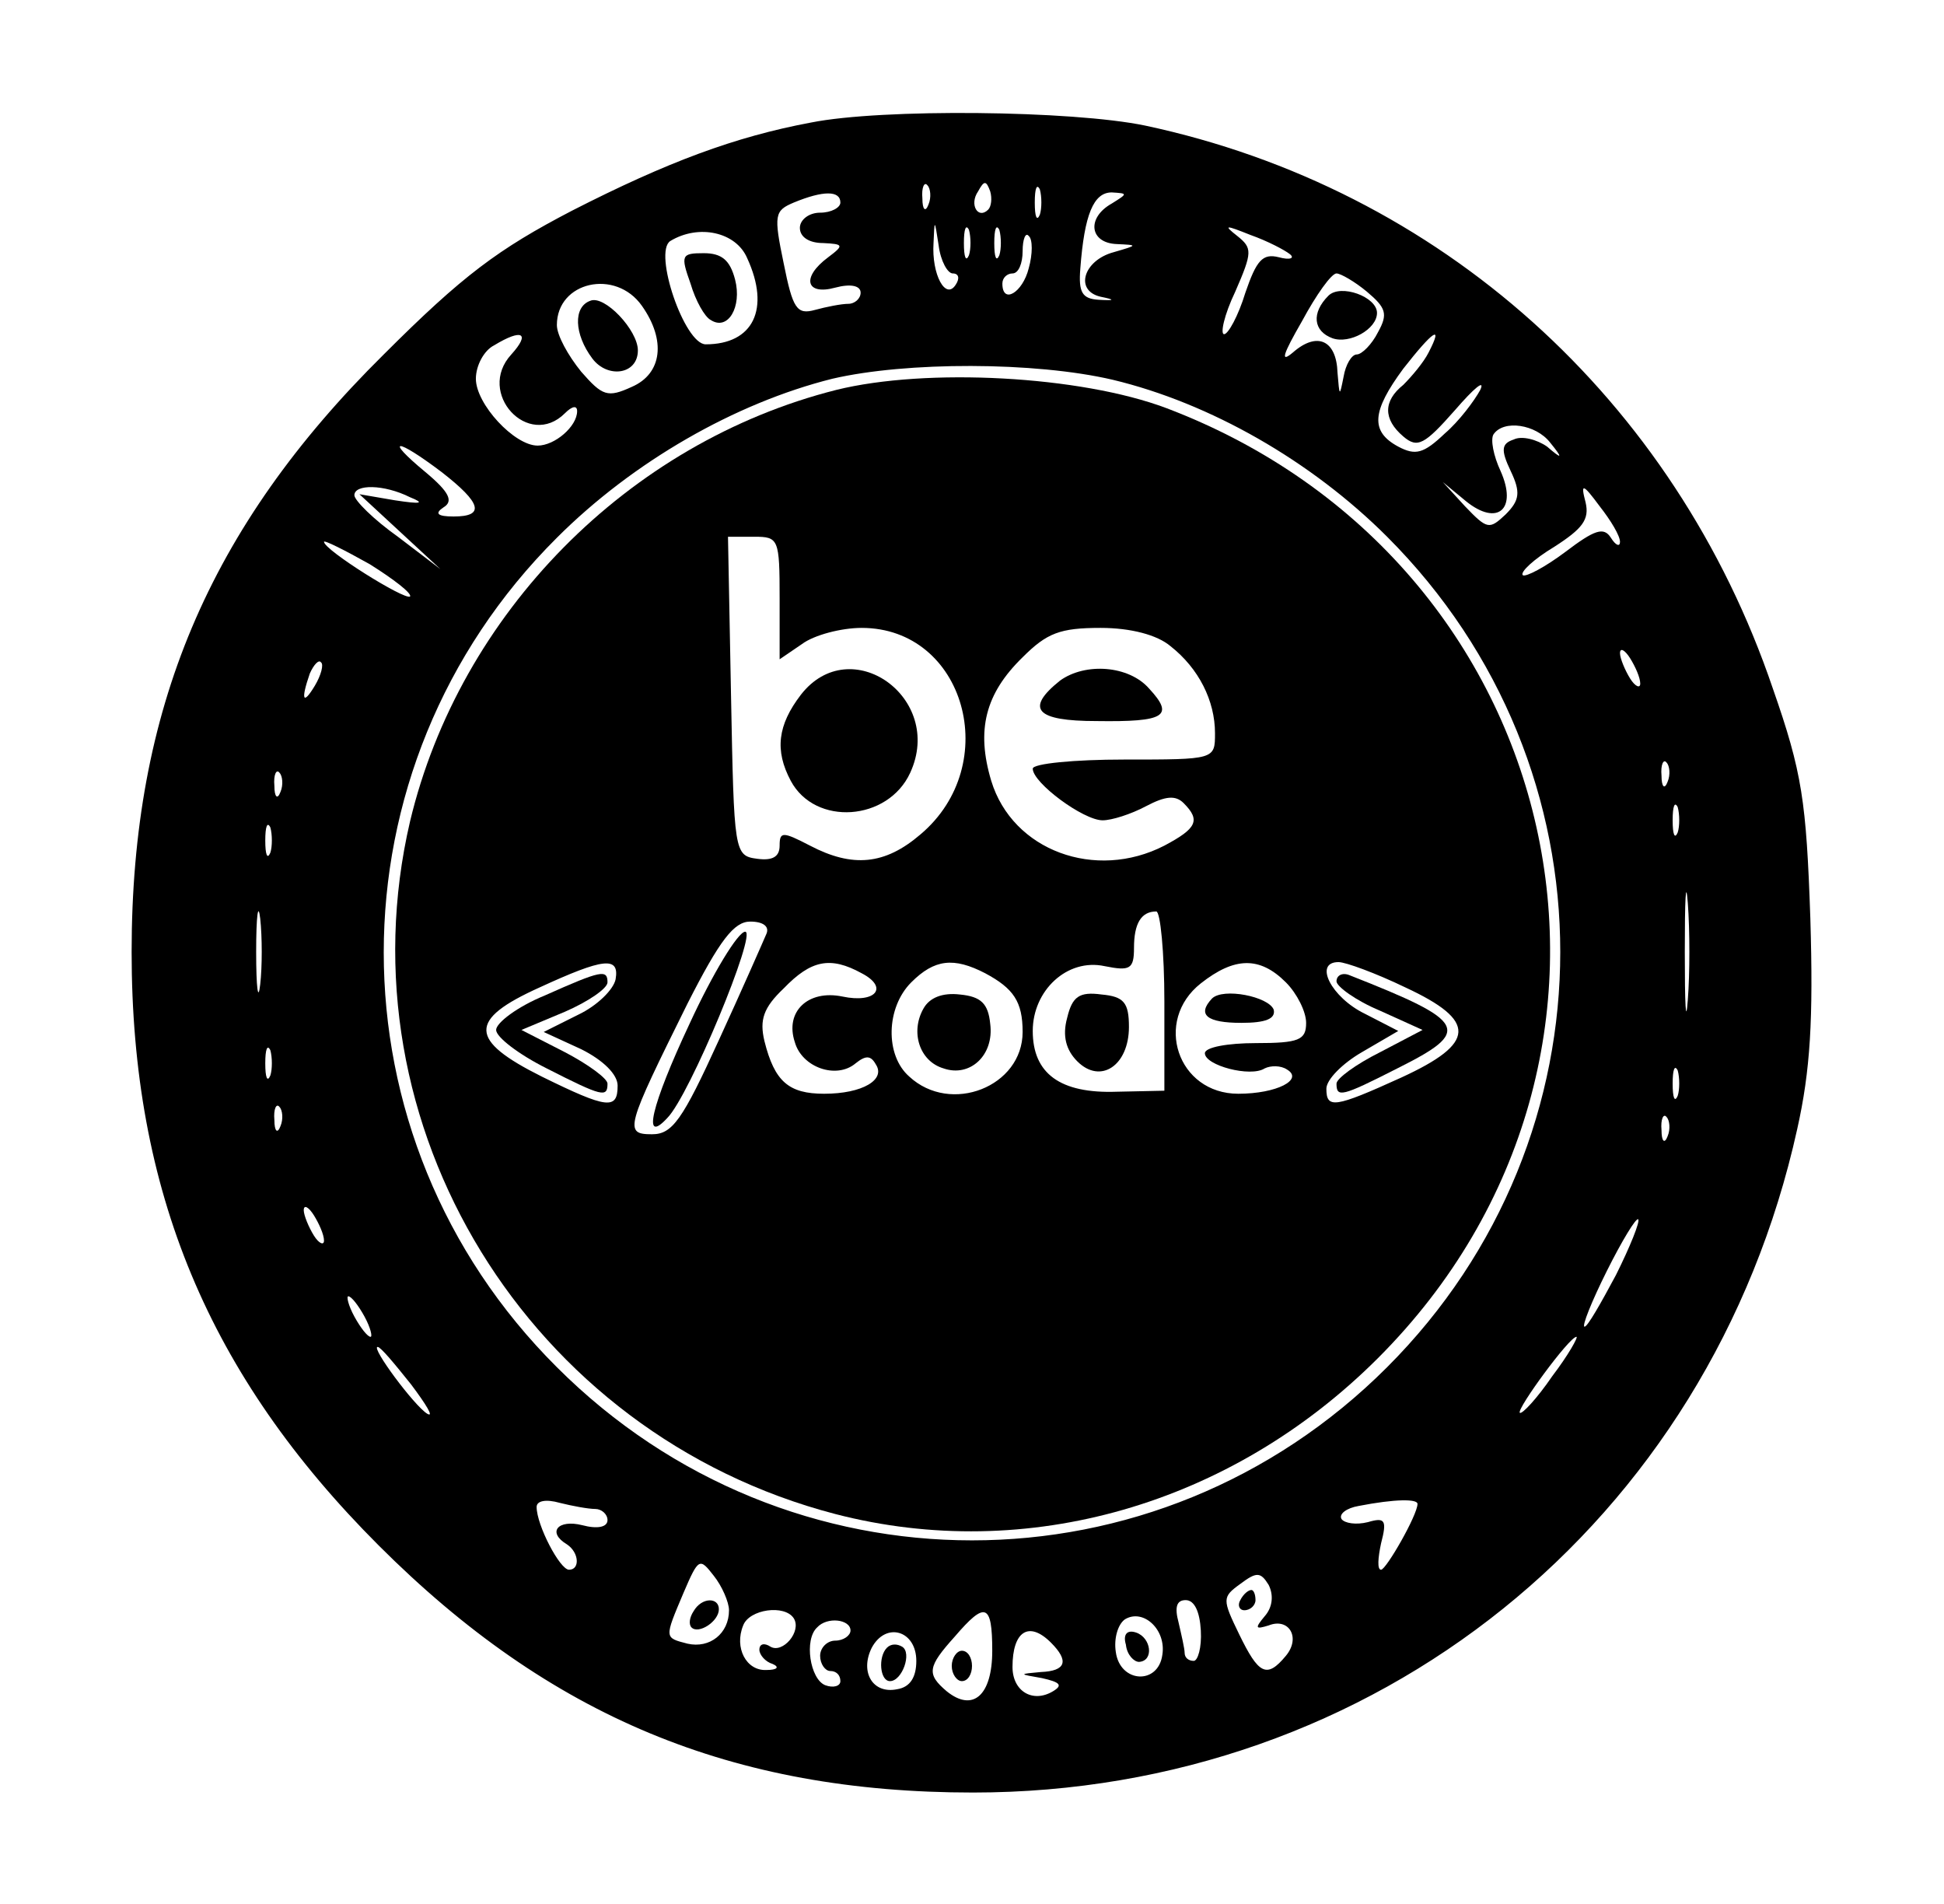
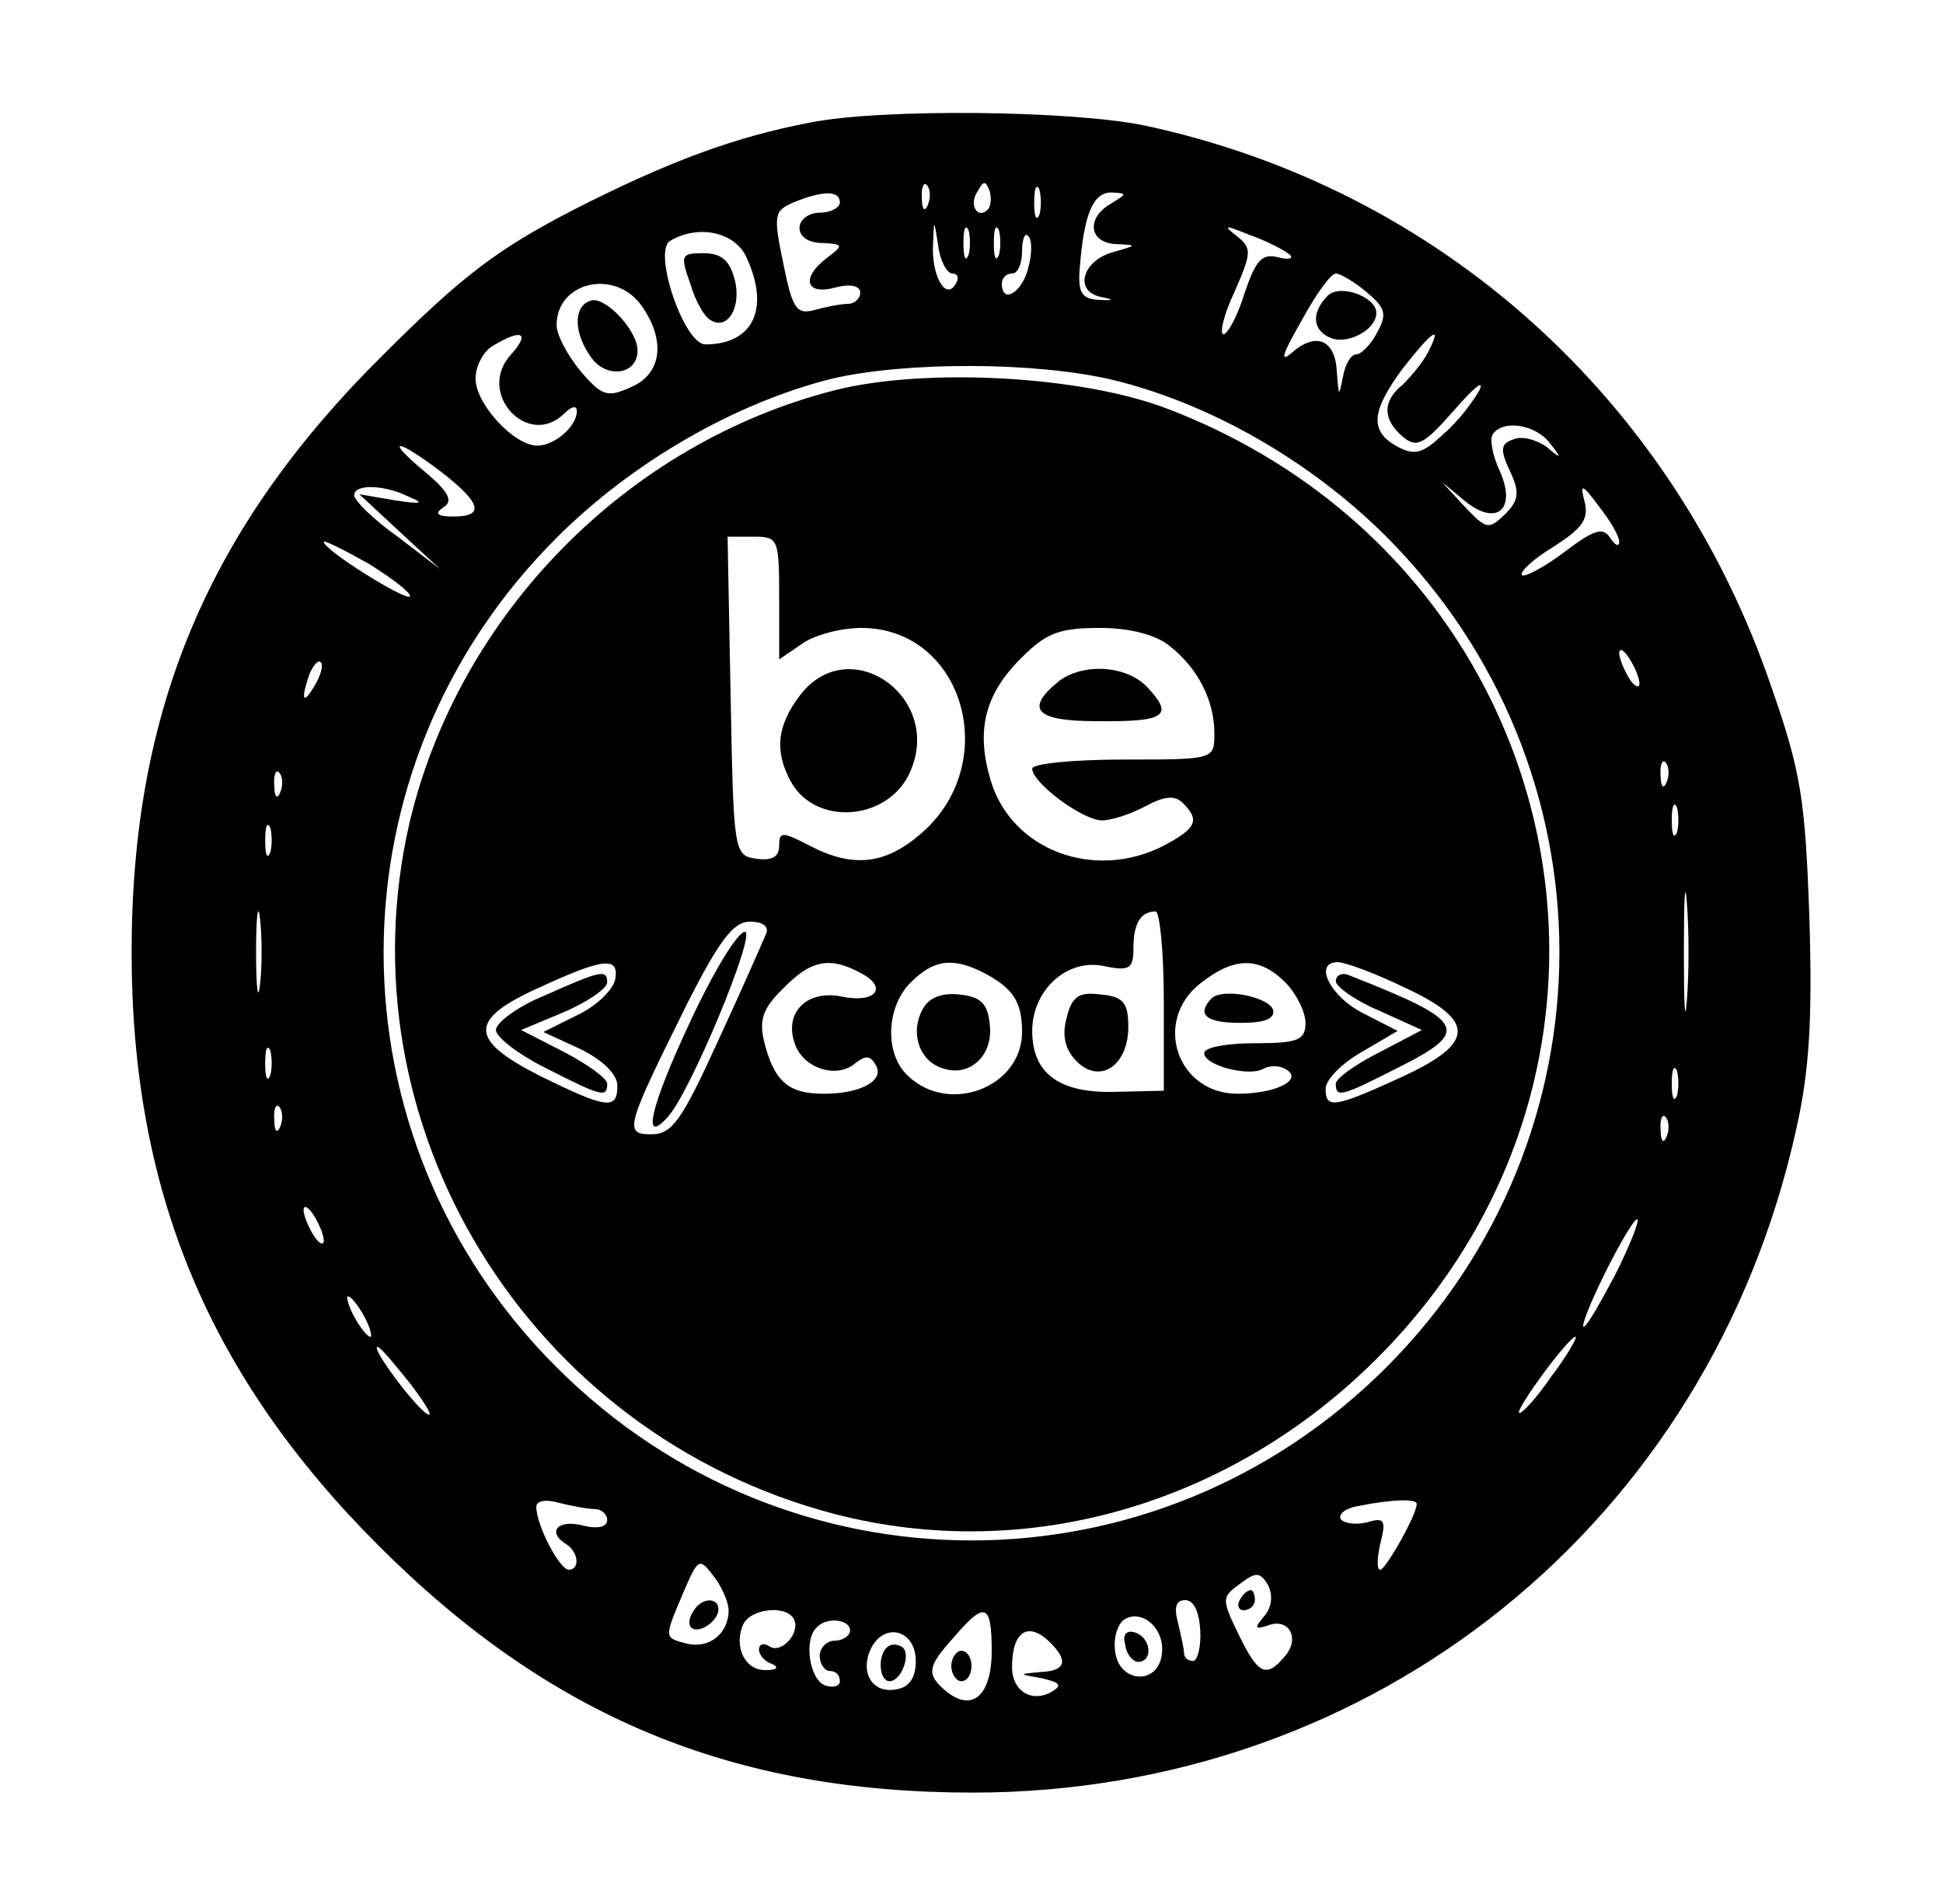
- <svg xmlns="http://www.w3.org/2000/svg" version="1.0" width="192pt" height="188pt" viewBox="0 0 192 188" preserveAspectRatio="xMidYMid meet">
-   <g transform="translate(0,188) scale(0.1,-0.1)" fill="#000000" stroke="none">
-     <path d="M801 1759 c-75 -14 -142 -39 -236 -87 -73 -38 -108 -64 -186 -142 -173 -171 -249 -351 -249 -590 0 -236 76 -418 244 -586 169 -169 349 -244 587 -244 397 0 728 266 814 655 13 58 16 108 13 208 -4 116 -8 144 -37 227 -97 286 -329 494 -620 556 -72 15 -260 17 -330 3z m116 -81 c-3 -8 -6 -5 -6 6 -1 11 2 17 5 13 3 -3 4 -12 1 -19z m59 -5 c-10 -10 -19 5 -10 18 6 11 8 11 12 0 2 -7 1 -15 -2 -18z m51 -5 c-3 -7 -5 -2 -5 12 0 14 2 19 5 13 2 -7 2 -19 0 -25z m-197 12 c0 -5 -9 -10 -20 -10 -11 0 -20 -7 -20 -15 0 -9 9 -15 23 -15 20 -1 21 -2 5 -14 -27 -20 -22 -38 7 -30 15 4 25 2 25 -5 0 -6 -6 -11 -12 -11 -7 0 -22 -3 -33 -6 -18 -5 -22 1 -31 46 -10 48 -9 52 10 60 29 12 46 12 46 0z m268 -1 c-25 -14 -22 -39 5 -40 21 -1 21 -1 -3 -8 -30 -8 -39 -38 -13 -44 15 -3 14 -4 -2 -3 -16 1 -20 7 -18 31 4 53 13 75 31 75 16 -1 16 -1 0 -11z m-157 -69 c6 0 7 -5 3 -11 -10 -16 -24 10 -22 41 1 24 1 24 5 -2 2 -16 9 -28 14 -28z m16 18 c-3 -7 -5 -2 -5 12 0 14 2 19 5 13 2 -7 2 -19 0 -25z m30 0 c-3 -7 -5 -2 -5 12 0 14 2 19 5 13 2 -7 2 -19 0 -25z m287 1 c5 -4 0 -6 -11 -3 -16 4 -22 -3 -33 -35 -7 -23 -17 -41 -21 -41 -4 0 0 19 11 42 17 39 17 43 2 55 -14 11 -12 11 13 1 17 -6 34 -15 39 -19z m-536 -4 c23 -50 6 -85 -41 -85 -21 0 -52 91 -35 102 28 17 65 9 76 -17z m278 -10 c-6 -24 -26 -36 -26 -15 0 6 5 10 10 10 6 0 10 10 10 22 0 12 3 19 6 15 4 -3 4 -18 0 -32z m334 -23 c19 -16 21 -22 11 -40 -6 -12 -16 -22 -21 -22 -5 0 -11 -10 -13 -22 -4 -20 -4 -20 -6 4 -1 32 -20 41 -44 20 -13 -11 -10 -2 9 31 14 26 29 47 34 47 4 0 18 -8 30 -18z m-716 -14 c24 -34 20 -67 -10 -80 -24 -11 -29 -9 -50 15 -13 16 -24 36 -24 46 0 43 58 56 84 19z m-129 -48 c-35 -38 17 -94 53 -58 7 7 12 8 12 2 0 -15 -22 -34 -39 -34 -23 0 -61 41 -61 66 0 13 8 28 18 33 28 17 36 12 17 -9z m906 2 c-5 -10 -17 -24 -25 -32 -20 -16 -20 -34 0 -51 14 -12 21 -8 51 26 19 22 30 31 25 20 -6 -11 -21 -31 -35 -43 -21 -20 -29 -22 -46 -13 -28 15 -26 35 5 77 29 37 40 45 25 16z m-312 -27 c96 -23 196 -80 271 -155 228 -228 228 -592 0 -820 -228 -228 -592 -228 -820 0 -228 227 -228 592 0 819 75 75 176 133 272 157 73 17 200 17 277 -1z m432 -62 c13 -16 12 -17 -3 -4 -10 7 -25 11 -33 7 -12 -4 -13 -10 -3 -31 10 -21 9 -29 -5 -43 -16 -15 -18 -15 -40 8 l-22 24 23 -19 c31 -25 51 -8 34 30 -7 15 -10 31 -7 36 10 15 42 10 56 -8z m-1095 -29 c40 -31 43 -44 12 -44 -16 0 -19 3 -10 9 10 6 6 15 -18 35 -41 34 -29 34 16 0z m-31 -25 c15 -6 11 -7 -15 -3 l-35 6 40 -37 40 -37 -42 32 c-24 17 -43 36 -43 41 0 11 29 11 55 -2z m1195 -44 c0 -5 -4 -4 -9 4 -7 11 -16 8 -45 -14 -20 -15 -39 -25 -42 -23 -3 3 11 16 31 28 28 18 35 27 31 44 -5 19 -3 19 14 -4 11 -14 20 -29 20 -35z m-1195 -54 c-5 -4 -85 46 -85 54 0 2 20 -8 45 -22 24 -15 42 -29 40 -32z m1215 -86 c0 -5 -5 -3 -10 5 -5 8 -10 20 -10 25 0 6 5 3 10 -5 5 -8 10 -19 10 -25z m-1309 -2 c-12 -20 -14 -14 -5 12 4 9 9 14 11 11 3 -2 0 -13 -6 -23z m1336 -95 c-3 -8 -6 -5 -6 6 -1 11 2 17 5 13 3 -3 4 -12 1 -19z m-1370 -10 c-3 -8 -6 -5 -6 6 -1 11 2 17 5 13 3 -3 4 -12 1 -19z m1380 -40 c-3 -7 -5 -2 -5 12 0 14 2 19 5 13 2 -7 2 -19 0 -25z m-1390 -20 c-3 -7 -5 -2 -5 12 0 14 2 19 5 13 2 -7 2 -19 0 -25z m1400 -145 c-2 -27 -3 -5 -3 47 0 52 1 74 3 48 2 -27 2 -69 0 -95z m-1410 15 c-2 -18 -4 -4 -4 32 0 36 2 50 4 33 2 -18 2 -48 0 -65z m10 -90 c-3 -7 -5 -2 -5 12 0 14 2 19 5 13 2 -7 2 -19 0 -25z m1390 -20 c-3 -7 -5 -2 -5 12 0 14 2 19 5 13 2 -7 2 -19 0 -25z m-1380 -30 c-3 -8 -6 -5 -6 6 -1 11 2 17 5 13 3 -3 4 -12 1 -19z m1370 -10 c-3 -8 -6 -5 -6 6 -1 11 2 17 5 13 3 -3 4 -12 1 -19z m-1327 -103 c0 -5 -5 -3 -10 5 -5 8 -10 20 -10 25 0 6 5 3 10 -5 5 -8 10 -19 10 -25z m1276 -34 c-15 -28 -28 -51 -31 -51 -3 0 7 25 22 55 15 30 29 53 31 51 2 -2 -8 -27 -22 -55z m-1236 -41 c6 -11 8 -20 6 -20 -3 0 -10 9 -16 20 -6 11 -8 20 -6 20 3 0 10 -9 16 -20z m1173 -59 c-15 -22 -30 -38 -32 -36 -3 4 49 75 56 75 2 0 -8 -18 -24 -39z m-1127 -8 c15 -20 23 -33 16 -29 -13 8 -56 66 -49 66 3 0 17 -17 33 -37z m182 -123 c6 0 12 -5 12 -11 0 -7 -10 -9 -25 -5 -24 6 -35 -7 -15 -19 12 -8 13 -25 2 -25 -9 0 -32 44 -32 62 0 6 9 8 23 4 12 -3 28 -6 35 -6z m812 5 c0 -11 -31 -65 -36 -65 -4 0 -3 12 0 26 6 23 4 26 -13 21 -12 -3 -23 -1 -26 3 -3 5 5 11 17 13 36 7 58 7 58 2z m-680 -105 c0 -23 -19 -38 -41 -33 -23 6 -23 5 -4 50 15 35 16 35 30 17 8 -10 15 -26 15 -34z m529 -6 c-10 -12 -9 -13 4 -9 20 8 32 -12 17 -30 -19 -23 -27 -18 -46 21 -17 35 -17 37 1 50 16 12 20 12 28 -1 5 -10 4 -22 -4 -31z m-63 -14 c1 -17 -3 -30 -7 -30 -5 0 -9 3 -9 8 0 4 -3 17 -6 30 -4 15 -2 22 7 22 9 0 14 -12 15 -30z m-402 12 c8 -13 -11 -35 -23 -28 -6 4 -11 3 -11 -3 0 -5 6 -12 13 -14 7 -3 5 -6 -6 -6 -20 -1 -32 22 -23 44 6 16 41 21 50 7z m196 -32 c0 -44 -19 -61 -45 -40 -20 17 -19 24 8 54 30 35 37 33 37 -14z m168 -4 c-4 -30 -42 -28 -46 3 -2 13 2 27 9 32 18 11 41 -10 37 -35z m-308 24 c0 -5 -7 -10 -15 -10 -8 0 -15 -7 -15 -15 0 -8 5 -15 10 -15 6 0 10 -4 10 -10 0 -5 -7 -7 -15 -4 -15 6 -21 45 -8 57 10 11 33 8 33 -3z m65 -30 c0 -16 -6 -26 -19 -28 -24 -5 -37 17 -25 41 14 26 44 17 44 -13z m133 18 c18 -18 15 -28 -10 -29 -22 -2 -22 -2 1 -6 18 -4 21 -7 11 -13 -20 -12 -40 0 -40 24 0 35 16 46 38 24z" />
-     <path d="M682 1600 c5 -17 14 -33 20 -36 17 -11 31 13 24 40 -5 19 -13 26 -31 26 -22 0 -23 -2 -13 -30z" />
-     <path d="M1312 1588 c-17 -17 -15 -35 4 -42 17 -6 44 9 44 25 0 16 -36 29 -48 17z" />
-     <path d="M583 1583 c-17 -6 -16 -33 2 -57 15 -20 45 -16 45 8 0 20 -33 55 -47 49z" />
-     <path d="M826 1495 c-206 -52 -372 -221 -421 -426 -70 -300 117 -605 420 -684 189 -49 391 9 536 154 298 298 189 787 -209 938 -85 32 -237 40 -326 18z m-56 -206 l0 -60 22 15 c12 9 39 16 59 16 102 0 140 -135 58 -204 -35 -30 -67 -33 -109 -11 -27 14 -30 14 -30 0 0 -11 -7 -15 -22 -13 -23 3 -23 6 -26 161 l-3 157 26 0 c24 0 25 -2 25 -61z m386 -47 c28 -22 44 -54 44 -86 0 -26 0 -26 -90 -26 -49 0 -90 -4 -90 -9 0 -14 50 -51 69 -51 9 0 28 6 43 14 19 10 29 11 37 3 17 -17 13 -25 -19 -42 -68 -35 -150 -5 -171 64 -15 50 -6 86 31 122 24 24 37 29 77 29 30 0 56 -7 69 -18z m-6 -351 l0 -88 -47 -1 c-56 -2 -83 18 -83 60 0 40 34 72 71 64 25 -5 29 -3 29 18 0 24 7 36 22 36 4 0 8 -40 8 -89z m-393 67 c-3 -7 -24 -55 -47 -105 -36 -79 -46 -93 -66 -93 -28 0 -26 6 35 129 32 63 46 81 62 81 13 0 19 -5 16 -12z m-149 -45 c-2 -10 -18 -26 -37 -35 l-34 -17 37 -17 c22 -11 36 -25 36 -36 0 -24 -10 -23 -75 9 -72 36 -73 56 -2 88 63 29 79 31 75 8z m243 6 c27 -14 14 -30 -19 -23 -34 7 -57 -15 -47 -45 7 -25 41 -37 60 -21 10 8 15 8 20 -1 10 -15 -13 -29 -51 -29 -35 0 -49 12 -59 52 -5 21 -1 33 19 52 27 28 46 32 77 15z m122 0 c28 -15 37 -28 37 -58 0 -54 -71 -82 -112 -44 -24 21 -23 68 2 93 23 23 42 25 73 9z m297 -9 c11 -11 20 -29 20 -40 0 -17 -7 -20 -50 -20 -27 0 -50 -4 -50 -10 0 -12 45 -24 59 -15 6 3 16 3 22 -1 17 -10 -10 -24 -48 -24 -60 0 -84 72 -37 109 33 26 58 27 84 1z m118 -5 c71 -33 70 -55 -4 -89 -66 -30 -74 -31 -74 -11 0 9 16 25 35 36 l36 21 -33 17 c-33 16 -51 51 -26 51 7 0 37 -11 66 -25z" />
-     <path d="M791 1194 c-23 -30 -26 -55 -10 -85 24 -45 96 -40 118 8 34 74 -59 140 -108 77z" />
-     <path d="M1047 1208 c-35 -28 -24 -40 36 -40 68 -1 77 5 52 32 -20 23 -63 26 -88 8z" />
-     <path d="M1054 875 c-5 -18 -1 -32 10 -43 23 -23 51 -4 51 34 0 24 -5 30 -27 32 -22 3 -29 -2 -34 -23z" />
-     <path d="M681 869 c-38 -81 -47 -120 -22 -93 22 22 89 184 77 184 -7 0 -32 -41 -55 -91z" />
-     <path d="M538 897 c-27 -11 -48 -27 -48 -34 0 -7 22 -24 50 -38 55 -28 60 -29 60 -15 0 5 -19 19 -42 31 l-43 22 43 18 c23 10 42 23 42 29 0 13 -6 12 -62 -13z" />
-     <path d="M912 884 c-13 -23 -4 -52 20 -59 26 -9 50 13 46 44 -2 20 -9 27 -30 29 -17 2 -30 -3 -36 -14z" />
-     <path d="M1197 894 c-15 -16 -5 -24 29 -24 24 0 34 4 32 13 -5 13 -50 22 -61 11z" />
-     <path d="M1320 911 c0 -5 19 -19 43 -29 l42 -19 -42 -22 c-24 -12 -43 -26 -43 -31 0 -14 5 -13 60 15 74 37 70 46 -47 92 -7 3 -13 0 -13 -6z" />
-     <path d="M685 289 c-4 -6 -5 -13 -2 -16 7 -7 27 6 27 18 0 12 -17 12 -25 -2z" />
-     <path d="M1225 300 c-3 -5 -1 -10 4 -10 6 0 11 5 11 10 0 6 -2 10 -4 10 -3 0 -8 -4 -11 -10z" />
-     <path d="M940 235 c0 -8 5 -15 10 -15 6 0 10 7 10 15 0 8 -4 15 -10 15 -5 0 -10 -7 -10 -15z" />
-     <path d="M1112 256 c1 -10 8 -17 13 -17 15 1 12 24 -3 29 -9 3 -13 -2 -10 -12z" />
-     <path d="M876 253 c-9 -9 -7 -33 3 -33 12 0 22 28 12 34 -5 3 -11 3 -15 -1z" />
+ <svg xmlns="http://www.w3.org/2000/svg" width="50px" height="49px" viewBox="0 0 50 49" version="1.1">
+   <g id="surface1">
+     <path style=" stroke:none;fill-rule:nonzero;fill:rgb(0%,0%,0%);fill-opacity:1;" d="M 20.859 3.152 C 18.906 3.52 17.16 4.172 14.715 5.422 C 12.812 6.41 11.902 7.09 9.871 9.121 C 5.363 13.578 3.387 18.27 3.387 24.5 C 3.387 30.652 5.363 35.395 9.738 39.773 C 14.141 44.18 18.828 46.133 25.027 46.133 C 35.363 46.133 43.984 39.199 46.223 29.062 C 46.562 27.551 46.641 26.246 46.562 23.641 C 46.457 20.617 46.355 19.887 45.598 17.723 C 43.074 10.27 37.031 4.848 29.453 3.23 C 27.578 2.84 22.684 2.789 20.859 3.152 Z M 23.879 5.266 C 23.801 5.473 23.723 5.395 23.723 5.109 C 23.699 4.82 23.777 4.664 23.855 4.77 C 23.934 4.848 23.957 5.082 23.879 5.266 Z M 25.418 5.395 C 25.156 5.656 24.922 5.266 25.156 4.926 C 25.312 4.641 25.363 4.641 25.469 4.926 C 25.52 5.109 25.496 5.316 25.418 5.395 Z M 26.746 5.527 C 26.668 5.707 26.613 5.578 26.613 5.211 C 26.613 4.848 26.668 4.719 26.746 4.875 C 26.797 5.055 26.797 5.371 26.746 5.527 Z M 21.613 5.211 C 21.613 5.344 21.379 5.473 21.094 5.473 C 20.809 5.473 20.574 5.656 20.574 5.863 C 20.574 6.098 20.809 6.254 21.172 6.254 C 21.691 6.281 21.719 6.309 21.301 6.621 C 20.598 7.141 20.73 7.609 21.484 7.402 C 21.875 7.297 22.137 7.352 22.137 7.531 C 22.137 7.688 21.98 7.82 21.824 7.82 C 21.641 7.82 21.25 7.898 20.965 7.977 C 20.496 8.105 20.391 7.949 20.156 6.777 C 19.895 5.527 19.922 5.422 20.418 5.211 C 21.172 4.898 21.613 4.898 21.613 5.211 Z M 28.594 5.238 C 27.941 5.605 28.02 6.254 28.723 6.281 C 29.27 6.309 29.27 6.309 28.645 6.488 C 27.863 6.699 27.629 7.48 28.309 7.637 C 28.699 7.715 28.672 7.742 28.254 7.715 C 27.84 7.688 27.734 7.531 27.785 6.906 C 27.891 5.527 28.125 4.953 28.594 4.953 C 29.012 4.977 29.012 4.977 28.594 5.238 Z M 24.504 7.039 C 24.66 7.039 24.688 7.168 24.582 7.324 C 24.324 7.742 23.957 7.062 24.012 6.254 C 24.035 5.629 24.035 5.629 24.141 6.309 C 24.191 6.723 24.375 7.039 24.504 7.039 Z M 24.922 6.566 C 24.844 6.75 24.793 6.621 24.793 6.254 C 24.793 5.891 24.844 5.762 24.922 5.918 C 24.973 6.098 24.973 6.41 24.922 6.566 Z M 25.703 6.566 C 25.625 6.75 25.574 6.621 25.574 6.254 C 25.574 5.891 25.625 5.762 25.703 5.918 C 25.754 6.098 25.754 6.41 25.703 6.566 Z M 33.176 6.543 C 33.309 6.645 33.176 6.699 32.891 6.621 C 32.473 6.516 32.316 6.699 32.031 7.531 C 31.848 8.133 31.59 8.602 31.484 8.602 C 31.379 8.602 31.484 8.105 31.77 7.508 C 32.215 6.488 32.215 6.387 31.824 6.074 C 31.457 5.785 31.512 5.785 32.16 6.047 C 32.605 6.203 33.047 6.438 33.176 6.543 Z M 19.219 6.645 C 19.816 7.949 19.375 8.863 18.152 8.863 C 17.605 8.863 16.797 6.488 17.238 6.203 C 17.969 5.762 18.934 5.969 19.219 6.645 Z M 26.457 6.906 C 26.301 7.531 25.781 7.844 25.781 7.297 C 25.781 7.141 25.91 7.039 26.043 7.039 C 26.199 7.039 26.301 6.777 26.301 6.465 C 26.301 6.152 26.379 5.969 26.457 6.074 C 26.562 6.152 26.562 6.543 26.457 6.906 Z M 35.156 7.508 C 35.652 7.922 35.703 8.078 35.441 8.551 C 35.285 8.863 35.027 9.121 34.895 9.121 C 34.766 9.121 34.609 9.383 34.559 9.695 C 34.453 10.219 34.453 10.219 34.402 9.59 C 34.375 8.758 33.879 8.523 33.254 9.07 C 32.918 9.355 32.996 9.121 33.488 8.262 C 33.855 7.586 34.246 7.039 34.375 7.039 C 34.48 7.039 34.844 7.246 35.156 7.508 Z M 16.512 7.871 C 17.137 8.758 17.031 9.617 16.25 9.957 C 15.625 10.242 15.496 10.191 14.949 9.566 C 14.609 9.148 14.324 8.629 14.324 8.367 C 14.324 7.246 15.832 6.906 16.512 7.871 Z M 13.152 9.121 C 12.238 10.113 13.594 11.574 14.531 10.633 C 14.715 10.453 14.844 10.426 14.844 10.582 C 14.844 10.973 14.27 11.469 13.828 11.469 C 13.23 11.469 12.238 10.398 12.238 9.746 C 12.238 9.41 12.449 9.02 12.707 8.887 C 13.438 8.445 13.645 8.574 13.152 9.121 Z M 36.746 9.07 C 36.613 9.332 36.301 9.695 36.094 9.902 C 35.574 10.32 35.574 10.789 36.094 11.234 C 36.457 11.547 36.641 11.441 37.422 10.555 C 37.918 9.984 38.203 9.746 38.074 10.035 C 37.918 10.32 37.527 10.844 37.16 11.156 C 36.613 11.676 36.406 11.73 35.965 11.496 C 35.234 11.102 35.285 10.582 36.094 9.488 C 36.848 8.523 37.137 8.312 36.746 9.07 Z M 28.621 9.773 C 31.121 10.375 33.723 11.859 35.676 13.812 C 41.613 19.758 41.613 29.242 35.676 35.188 C 29.738 41.129 20.262 41.129 14.324 35.188 C 8.387 29.27 8.387 19.758 14.324 13.84 C 16.277 11.887 18.906 10.375 21.406 9.746 C 23.309 9.305 26.613 9.305 28.621 9.773 Z M 39.871 11.391 C 40.207 11.809 40.184 11.832 39.793 11.496 C 39.531 11.312 39.141 11.207 38.934 11.312 C 38.621 11.414 38.594 11.574 38.855 12.121 C 39.113 12.668 39.09 12.875 38.723 13.242 C 38.309 13.633 38.254 13.633 37.684 13.031 L 37.109 12.406 L 37.707 12.902 C 38.516 13.555 39.035 13.109 38.594 12.121 C 38.41 11.73 38.332 11.312 38.41 11.18 C 38.672 10.789 39.504 10.922 39.871 11.391 Z M 11.355 12.145 C 12.395 12.953 12.473 13.293 11.668 13.293 C 11.25 13.293 11.172 13.215 11.406 13.059 C 11.668 12.902 11.562 12.668 10.938 12.145 C 9.871 11.258 10.184 11.258 11.355 12.145 Z M 10.547 12.797 C 10.938 12.953 10.832 12.98 10.156 12.875 L 9.246 12.719 L 10.285 13.684 L 11.328 14.648 L 10.234 13.812 C 9.609 13.371 9.113 12.875 9.113 12.746 C 9.113 12.457 9.871 12.457 10.547 12.797 Z M 41.668 13.945 C 41.668 14.074 41.562 14.047 41.434 13.84 C 41.25 13.555 41.016 13.633 40.262 14.203 C 39.738 14.598 39.246 14.855 39.168 14.805 C 39.09 14.727 39.453 14.387 39.973 14.074 C 40.703 13.605 40.887 13.371 40.781 12.926 C 40.652 12.434 40.703 12.434 41.145 13.031 C 41.434 13.398 41.668 13.789 41.668 13.945 Z M 10.547 15.352 C 10.418 15.457 8.332 14.152 8.332 13.945 C 8.332 13.891 8.855 14.152 9.504 14.516 C 10.129 14.91 10.598 15.273 10.547 15.352 Z M 42.188 17.594 C 42.188 17.723 42.059 17.672 41.926 17.461 C 41.797 17.254 41.668 16.941 41.668 16.812 C 41.668 16.656 41.797 16.734 41.926 16.941 C 42.059 17.148 42.188 17.438 42.188 17.594 Z M 8.098 17.645 C 7.785 18.168 7.734 18.012 7.969 17.332 C 8.074 17.098 8.203 16.969 8.254 17.047 C 8.332 17.098 8.254 17.383 8.098 17.645 Z M 42.891 20.121 C 42.812 20.328 42.734 20.25 42.734 19.965 C 42.707 19.68 42.785 19.523 42.863 19.625 C 42.941 19.703 42.969 19.938 42.891 20.121 Z M 7.215 20.383 C 7.137 20.59 7.059 20.512 7.059 20.227 C 7.031 19.938 7.109 19.781 7.188 19.887 C 7.266 19.965 7.293 20.199 7.215 20.383 Z M 43.152 21.426 C 43.074 21.605 43.02 21.477 43.02 21.113 C 43.02 20.746 43.074 20.617 43.152 20.773 C 43.203 20.957 43.203 21.27 43.152 21.426 Z M 6.953 21.945 C 6.875 22.129 6.824 21.996 6.824 21.633 C 6.824 21.27 6.875 21.137 6.953 21.293 C 7.004 21.477 7.004 21.789 6.953 21.945 Z M 43.41 25.727 C 43.359 26.43 43.332 25.855 43.332 24.5 C 43.332 23.145 43.359 22.57 43.41 23.25 C 43.465 23.953 43.465 25.047 43.41 25.727 Z M 6.691 25.336 C 6.641 25.805 6.59 25.438 6.59 24.5 C 6.59 23.562 6.641 23.195 6.691 23.641 C 6.746 24.109 6.746 24.891 6.691 25.336 Z M 6.953 27.68 C 6.875 27.863 6.824 27.73 6.824 27.367 C 6.824 27.004 6.875 26.871 6.953 27.027 C 7.004 27.211 7.004 27.523 6.953 27.68 Z M 43.152 28.199 C 43.074 28.383 43.02 28.254 43.02 27.887 C 43.02 27.523 43.074 27.395 43.152 27.551 C 43.203 27.73 43.203 28.043 43.152 28.199 Z M 7.215 28.984 C 7.137 29.191 7.059 29.113 7.059 28.828 C 7.031 28.539 7.109 28.383 7.188 28.488 C 7.266 28.566 7.293 28.801 7.215 28.984 Z M 42.891 29.242 C 42.812 29.453 42.734 29.375 42.734 29.086 C 42.707 28.801 42.785 28.645 42.863 28.75 C 42.941 28.828 42.969 29.062 42.891 29.242 Z M 8.332 31.93 C 8.332 32.059 8.203 32.008 8.074 31.797 C 7.941 31.59 7.812 31.277 7.812 31.145 C 7.812 30.988 7.941 31.066 8.074 31.277 C 8.203 31.484 8.332 31.773 8.332 31.93 Z M 41.562 32.812 C 41.172 33.543 40.832 34.145 40.754 34.145 C 40.676 34.145 40.938 33.492 41.328 32.711 C 41.719 31.93 42.082 31.328 42.137 31.379 C 42.188 31.434 41.926 32.086 41.562 32.812 Z M 9.375 33.883 C 9.531 34.168 9.582 34.402 9.531 34.402 C 9.453 34.402 9.27 34.168 9.113 33.883 C 8.957 33.598 8.906 33.363 8.957 33.363 C 9.035 33.363 9.219 33.598 9.375 33.883 Z M 39.922 35.422 C 39.531 35.996 39.141 36.41 39.09 36.359 C 39.012 36.254 40.363 34.402 40.547 34.402 C 40.598 34.402 40.34 34.875 39.922 35.422 Z M 10.574 35.629 C 10.965 36.152 11.172 36.488 10.988 36.387 C 10.652 36.176 9.531 34.664 9.715 34.664 C 9.793 34.664 10.156 35.109 10.574 35.629 Z M 15.312 38.836 C 15.469 38.836 15.625 38.965 15.625 39.121 C 15.625 39.305 15.363 39.355 14.973 39.254 C 14.348 39.098 14.062 39.434 14.582 39.746 C 14.895 39.957 14.922 40.398 14.637 40.398 C 14.402 40.398 13.801 39.254 13.801 38.781 C 13.801 38.625 14.035 38.574 14.402 38.68 C 14.715 38.758 15.129 38.836 15.312 38.836 Z M 36.457 38.703 C 36.457 38.992 35.652 40.398 35.52 40.398 C 35.418 40.398 35.441 40.086 35.52 39.723 C 35.676 39.121 35.625 39.043 35.184 39.176 C 34.871 39.254 34.582 39.199 34.504 39.098 C 34.426 38.965 34.637 38.809 34.949 38.758 C 35.887 38.574 36.457 38.574 36.457 38.703 Z M 18.75 41.441 C 18.75 42.039 18.254 42.434 17.684 42.301 C 17.082 42.145 17.082 42.172 17.578 41 C 17.969 40.086 17.996 40.086 18.359 40.555 C 18.566 40.816 18.75 41.234 18.75 41.441 Z M 32.527 41.598 C 32.266 41.91 32.293 41.938 32.629 41.832 C 33.152 41.625 33.465 42.145 33.074 42.613 C 32.578 43.215 32.371 43.082 31.875 42.066 C 31.434 41.156 31.434 41.102 31.902 40.766 C 32.316 40.449 32.422 40.449 32.629 40.789 C 32.762 41.051 32.734 41.363 32.527 41.598 Z M 30.887 41.961 C 30.91 42.406 30.809 42.746 30.703 42.746 C 30.574 42.746 30.469 42.668 30.469 42.535 C 30.469 42.434 30.391 42.094 30.312 41.754 C 30.207 41.363 30.262 41.18 30.496 41.18 C 30.73 41.18 30.859 41.492 30.887 41.961 Z M 20.418 41.648 C 20.625 41.988 20.129 42.562 19.816 42.379 C 19.66 42.277 19.531 42.301 19.531 42.457 C 19.531 42.59 19.688 42.77 19.871 42.824 C 20.051 42.902 20 42.98 19.715 42.98 C 19.191 43.004 18.879 42.406 19.113 41.832 C 19.27 41.414 20.184 41.285 20.418 41.648 Z M 25.52 42.484 C 25.52 43.629 25.027 44.074 24.348 43.527 C 23.828 43.082 23.855 42.902 24.559 42.121 C 25.34 41.207 25.52 41.258 25.52 42.484 Z M 29.895 42.59 C 29.793 43.371 28.801 43.316 28.699 42.512 C 28.645 42.172 28.75 41.805 28.934 41.676 C 29.402 41.391 30 41.938 29.895 42.59 Z M 21.875 41.961 C 21.875 42.094 21.691 42.223 21.484 42.223 C 21.277 42.223 21.094 42.406 21.094 42.613 C 21.094 42.824 21.223 43.004 21.355 43.004 C 21.512 43.004 21.613 43.109 21.613 43.266 C 21.613 43.395 21.434 43.449 21.223 43.371 C 20.832 43.215 20.676 42.199 21.016 41.883 C 21.277 41.598 21.875 41.676 21.875 41.961 Z M 23.566 42.746 C 23.566 43.16 23.41 43.422 23.074 43.473 C 22.449 43.605 22.109 43.031 22.422 42.406 C 22.785 41.727 23.566 41.961 23.566 42.746 Z M 27.031 42.277 C 27.5 42.746 27.422 43.004 26.77 43.031 C 26.199 43.082 26.199 43.082 26.797 43.188 C 27.266 43.293 27.344 43.371 27.082 43.527 C 26.562 43.84 26.043 43.527 26.043 42.902 C 26.043 41.988 26.457 41.703 27.031 42.277 Z M 27.031 42.277 " />
+     <path style=" stroke:none;fill-rule:nonzero;fill:rgb(0%,0%,0%);fill-opacity:1;" d="M 17.762 7.297 C 17.891 7.742 18.125 8.156 18.281 8.234 C 18.723 8.523 19.09 7.898 18.906 7.195 C 18.777 6.699 18.566 6.516 18.098 6.516 C 17.527 6.516 17.5 6.566 17.762 7.297 Z M 17.762 7.297 " />
+     <path style=" stroke:none;fill-rule:nonzero;fill:rgb(0%,0%,0%);fill-opacity:1;" d="M 34.168 7.609 C 33.723 8.055 33.777 8.523 34.27 8.707 C 34.715 8.863 35.418 8.473 35.418 8.055 C 35.418 7.637 34.48 7.297 34.168 7.609 Z M 34.168 7.609 " />
+     <path style=" stroke:none;fill-rule:nonzero;fill:rgb(0%,0%,0%);fill-opacity:1;" d="M 15.184 7.742 C 14.738 7.898 14.766 8.602 15.234 9.227 C 15.625 9.746 16.406 9.645 16.406 9.02 C 16.406 8.496 15.547 7.586 15.184 7.742 Z M 15.184 7.742 " />
+     <path style=" stroke:none;fill-rule:nonzero;fill:rgb(0%,0%,0%);fill-opacity:1;" d="M 21.512 10.035 C 16.145 11.391 11.824 15.793 10.547 21.137 C 8.723 28.957 13.594 36.906 21.484 38.965 C 26.406 40.242 31.668 38.73 35.441 34.953 C 43.203 27.184 40.363 14.438 30 10.504 C 27.785 9.668 23.828 9.461 21.512 10.035 Z M 20.051 15.402 L 20.051 16.969 L 20.625 16.578 C 20.938 16.344 21.641 16.16 22.16 16.16 C 24.816 16.16 25.809 19.68 23.672 21.477 C 22.762 22.258 21.926 22.336 20.832 21.762 C 20.129 21.398 20.051 21.398 20.051 21.762 C 20.051 22.051 19.871 22.152 19.48 22.102 C 18.879 22.023 18.879 21.945 18.801 17.906 L 18.723 13.812 L 19.402 13.812 C 20.027 13.812 20.051 13.867 20.051 15.402 Z M 30.105 16.629 C 30.832 17.203 31.25 18.035 31.25 18.871 C 31.25 19.547 31.25 19.547 28.906 19.547 C 27.629 19.547 26.562 19.652 26.562 19.781 C 26.562 20.148 27.863 21.113 28.359 21.113 C 28.594 21.113 29.09 20.957 29.48 20.746 C 29.973 20.484 30.234 20.461 30.441 20.668 C 30.887 21.113 30.781 21.32 29.949 21.762 C 28.176 22.676 26.043 21.895 25.496 20.094 C 25.105 18.793 25.34 17.855 26.301 16.914 C 26.926 16.289 27.266 16.16 28.309 16.16 C 29.09 16.16 29.766 16.344 30.105 16.629 Z M 29.949 25.777 L 29.949 28.07 L 28.723 28.098 C 27.266 28.148 26.562 27.629 26.562 26.531 C 26.562 25.492 27.449 24.656 28.41 24.863 C 29.062 24.996 29.168 24.941 29.168 24.395 C 29.168 23.77 29.348 23.457 29.738 23.457 C 29.844 23.457 29.949 24.5 29.949 25.777 Z M 19.715 24.031 C 19.637 24.215 19.09 25.465 18.488 26.766 C 17.551 28.828 17.293 29.191 16.77 29.191 C 16.043 29.191 16.094 29.035 17.684 25.828 C 18.516 24.188 18.879 23.719 19.297 23.719 C 19.637 23.719 19.793 23.848 19.715 24.031 Z M 15.832 25.203 C 15.781 25.465 15.363 25.883 14.871 26.117 L 13.984 26.559 L 14.949 27.004 C 15.52 27.289 15.887 27.652 15.887 27.941 C 15.887 28.566 15.625 28.539 13.934 27.707 C 12.059 26.766 12.031 26.246 13.879 25.414 C 15.52 24.656 15.938 24.605 15.832 25.203 Z M 22.16 25.047 C 22.863 25.414 22.527 25.828 21.668 25.648 C 20.781 25.465 20.184 26.039 20.441 26.82 C 20.625 27.473 21.512 27.785 22.004 27.367 C 22.266 27.16 22.395 27.16 22.527 27.395 C 22.785 27.785 22.188 28.148 21.199 28.148 C 20.285 28.148 19.922 27.836 19.66 26.793 C 19.531 26.246 19.637 25.934 20.156 25.438 C 20.859 24.707 21.355 24.605 22.16 25.047 Z M 25.34 25.047 C 26.066 25.438 26.301 25.777 26.301 26.559 C 26.301 27.965 24.453 28.695 23.387 27.707 C 22.762 27.16 22.785 25.934 23.438 25.281 C 24.035 24.684 24.531 24.629 25.34 25.047 Z M 33.074 25.281 C 33.359 25.57 33.594 26.039 33.594 26.324 C 33.594 26.766 33.41 26.848 32.293 26.848 C 31.59 26.848 30.988 26.949 30.988 27.105 C 30.988 27.418 32.16 27.73 32.527 27.496 C 32.684 27.418 32.941 27.418 33.098 27.523 C 33.543 27.785 32.84 28.148 31.848 28.148 C 30.285 28.148 29.66 26.273 30.887 25.309 C 31.746 24.629 32.395 24.605 33.074 25.281 Z M 36.145 25.414 C 37.996 26.273 37.969 26.848 36.043 27.73 C 34.324 28.516 34.113 28.539 34.113 28.02 C 34.113 27.785 34.531 27.367 35.027 27.082 L 35.965 26.531 L 35.105 26.09 C 34.246 25.672 33.777 24.762 34.426 24.762 C 34.609 24.762 35.391 25.047 36.145 25.414 Z M 36.145 25.414 " />
+     <path style=" stroke:none;fill-rule:nonzero;fill:rgb(0%,0%,0%);fill-opacity:1;" d="M 20.598 17.879 C 20 18.66 19.922 19.312 20.34 20.094 C 20.965 21.27 22.84 21.137 23.41 19.887 C 24.297 17.957 21.875 16.238 20.598 17.879 Z M 20.598 17.879 " />
+     <path style=" stroke:none;fill-rule:nonzero;fill:rgb(0%,0%,0%);fill-opacity:1;" d="M 27.266 17.516 C 26.355 18.246 26.641 18.559 28.203 18.559 C 29.973 18.582 30.207 18.426 29.559 17.723 C 29.035 17.125 27.918 17.047 27.266 17.516 Z M 27.266 17.516 " />
+     <path style=" stroke:none;fill-rule:nonzero;fill:rgb(0%,0%,0%);fill-opacity:1;" d="M 27.449 26.195 C 27.316 26.664 27.422 27.027 27.707 27.316 C 28.309 27.914 29.035 27.418 29.035 26.43 C 29.035 25.805 28.906 25.648 28.332 25.594 C 27.762 25.516 27.578 25.648 27.449 26.195 Z M 27.449 26.195 " />
+     <path style=" stroke:none;fill-rule:nonzero;fill:rgb(0%,0%,0%);fill-opacity:1;" d="M 17.734 26.352 C 16.746 28.461 16.512 29.477 17.16 28.773 C 17.734 28.199 19.48 23.98 19.168 23.98 C 18.984 23.98 18.332 25.047 17.734 26.352 Z M 17.734 26.352 " />
+     <path style=" stroke:none;fill-rule:nonzero;fill:rgb(0%,0%,0%);fill-opacity:1;" d="M 14.012 25.621 C 13.309 25.906 12.762 26.324 12.762 26.508 C 12.762 26.688 13.332 27.133 14.062 27.496 C 15.496 28.227 15.625 28.254 15.625 27.887 C 15.625 27.758 15.129 27.395 14.531 27.082 L 13.41 26.508 L 14.531 26.039 C 15.129 25.777 15.625 25.438 15.625 25.281 C 15.625 24.941 15.469 24.969 14.012 25.621 Z M 14.012 25.621 " />
+     <path style=" stroke:none;fill-rule:nonzero;fill:rgb(0%,0%,0%);fill-opacity:1;" d="M 23.75 25.961 C 23.41 26.559 23.645 27.316 24.27 27.496 C 24.949 27.73 25.574 27.16 25.469 26.352 C 25.418 25.828 25.234 25.648 24.688 25.594 C 24.246 25.543 23.906 25.672 23.75 25.961 Z M 23.75 25.961 " />
+     <path style=" stroke:none;fill-rule:nonzero;fill:rgb(0%,0%,0%);fill-opacity:1;" d="M 31.172 25.699 C 30.781 26.117 31.043 26.324 31.926 26.324 C 32.551 26.324 32.812 26.219 32.762 25.984 C 32.629 25.648 31.457 25.414 31.172 25.699 Z M 31.172 25.699 " />
+     <path style=" stroke:none;fill-rule:nonzero;fill:rgb(0%,0%,0%);fill-opacity:1;" d="M 34.375 25.254 C 34.375 25.387 34.871 25.75 35.496 26.012 L 36.59 26.508 L 35.496 27.082 C 34.871 27.395 34.375 27.758 34.375 27.887 C 34.375 28.254 34.504 28.227 35.938 27.496 C 37.863 26.531 37.762 26.297 34.715 25.098 C 34.531 25.02 34.375 25.098 34.375 25.254 Z M 34.375 25.254 " />
+     <path style=" stroke:none;fill-rule:nonzero;fill:rgb(0%,0%,0%);fill-opacity:1;" d="M 17.84 41.469 C 17.734 41.625 17.707 41.805 17.785 41.883 C 17.969 42.066 18.488 41.727 18.488 41.414 C 18.488 41.102 18.047 41.102 17.84 41.469 Z M 17.84 41.469 " />
+     <path style=" stroke:none;fill-rule:nonzero;fill:rgb(0%,0%,0%);fill-opacity:1;" d="M 31.902 41.18 C 31.824 41.312 31.875 41.441 32.004 41.441 C 32.16 41.441 32.293 41.312 32.293 41.18 C 32.293 41.023 32.238 40.922 32.188 40.922 C 32.109 40.922 31.98 41.023 31.902 41.18 Z M 31.902 41.18 " />
+     <path style=" stroke:none;fill-rule:nonzero;fill:rgb(0%,0%,0%);fill-opacity:1;" d="M 24.48 42.875 C 24.48 43.082 24.609 43.266 24.738 43.266 C 24.895 43.266 25 43.082 25 42.875 C 25 42.668 24.895 42.484 24.738 42.484 C 24.609 42.484 24.48 42.668 24.48 42.875 Z M 24.48 42.875 " />
+     <path style=" stroke:none;fill-rule:nonzero;fill:rgb(0%,0%,0%);fill-opacity:1;" d="M 28.957 42.328 C 28.984 42.59 29.168 42.77 29.297 42.77 C 29.688 42.746 29.609 42.145 29.219 42.016 C 28.984 41.938 28.879 42.066 28.957 42.328 Z M 28.957 42.328 " />
+     <path style=" stroke:none;fill-rule:nonzero;fill:rgb(0%,0%,0%);fill-opacity:1;" d="M 22.812 42.406 C 22.578 42.641 22.629 43.266 22.891 43.266 C 23.203 43.266 23.465 42.535 23.203 42.379 C 23.074 42.301 22.918 42.301 22.812 42.406 Z M 22.812 42.406 " />
  </g>
</svg>
